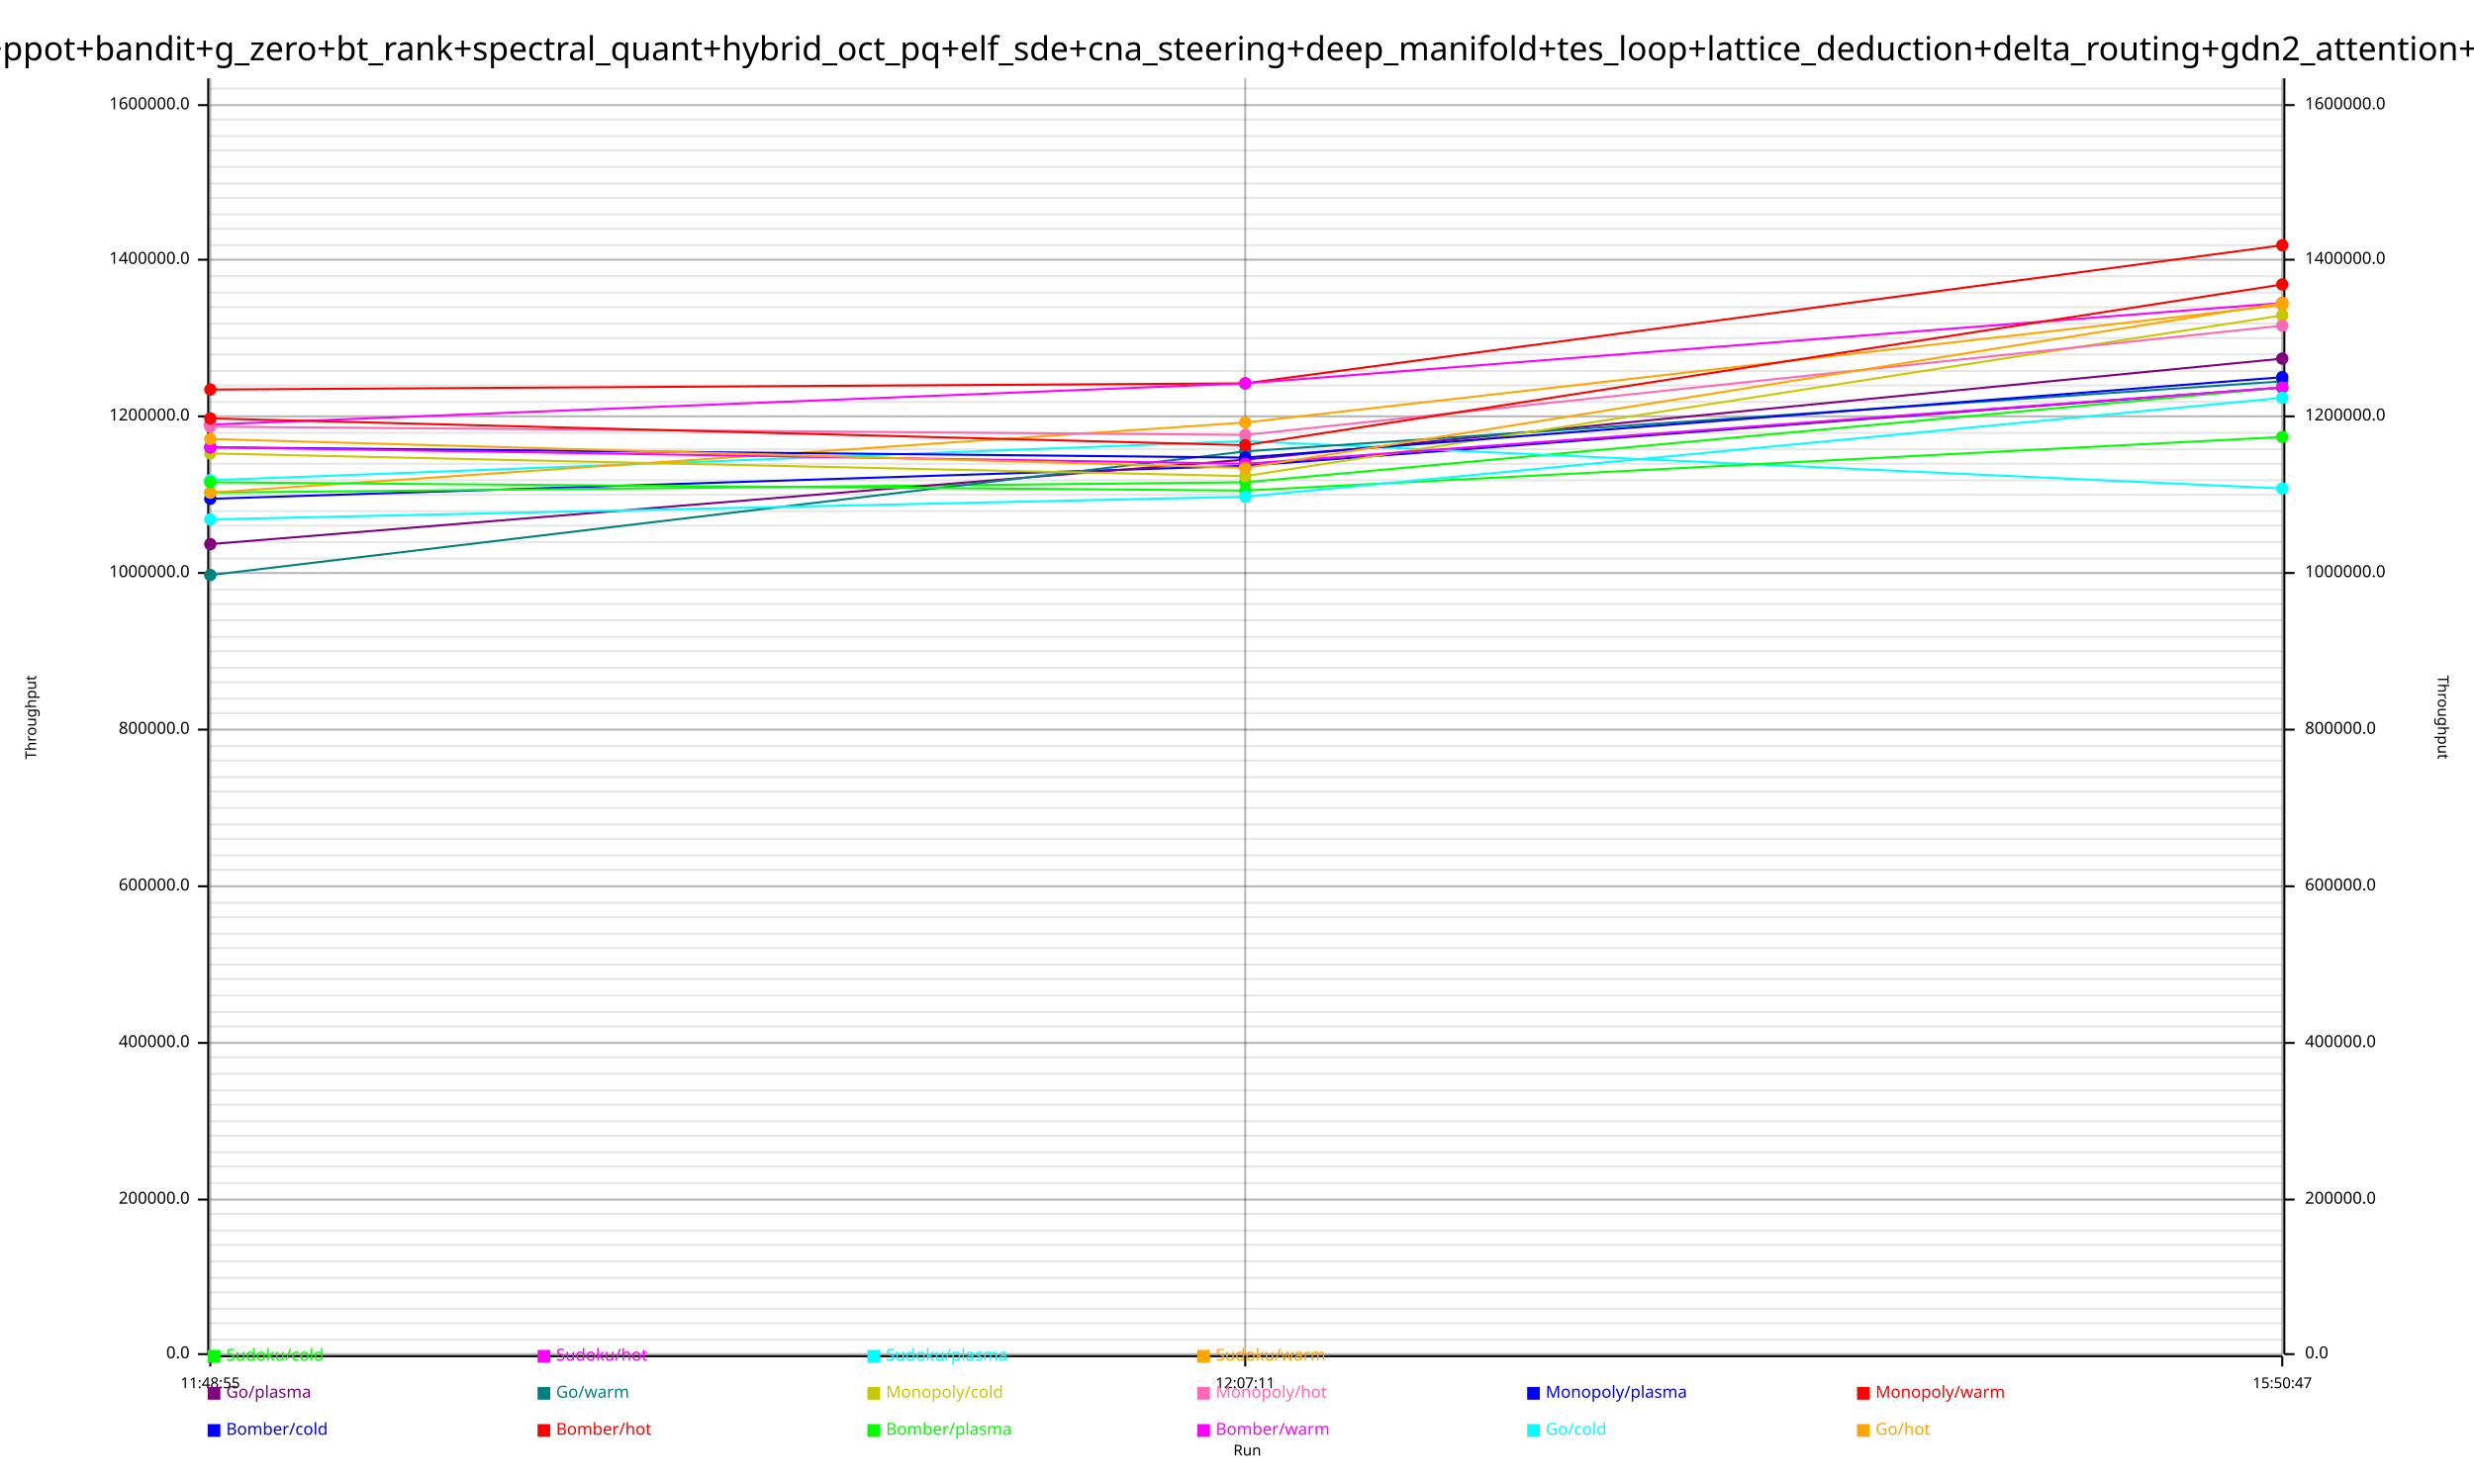
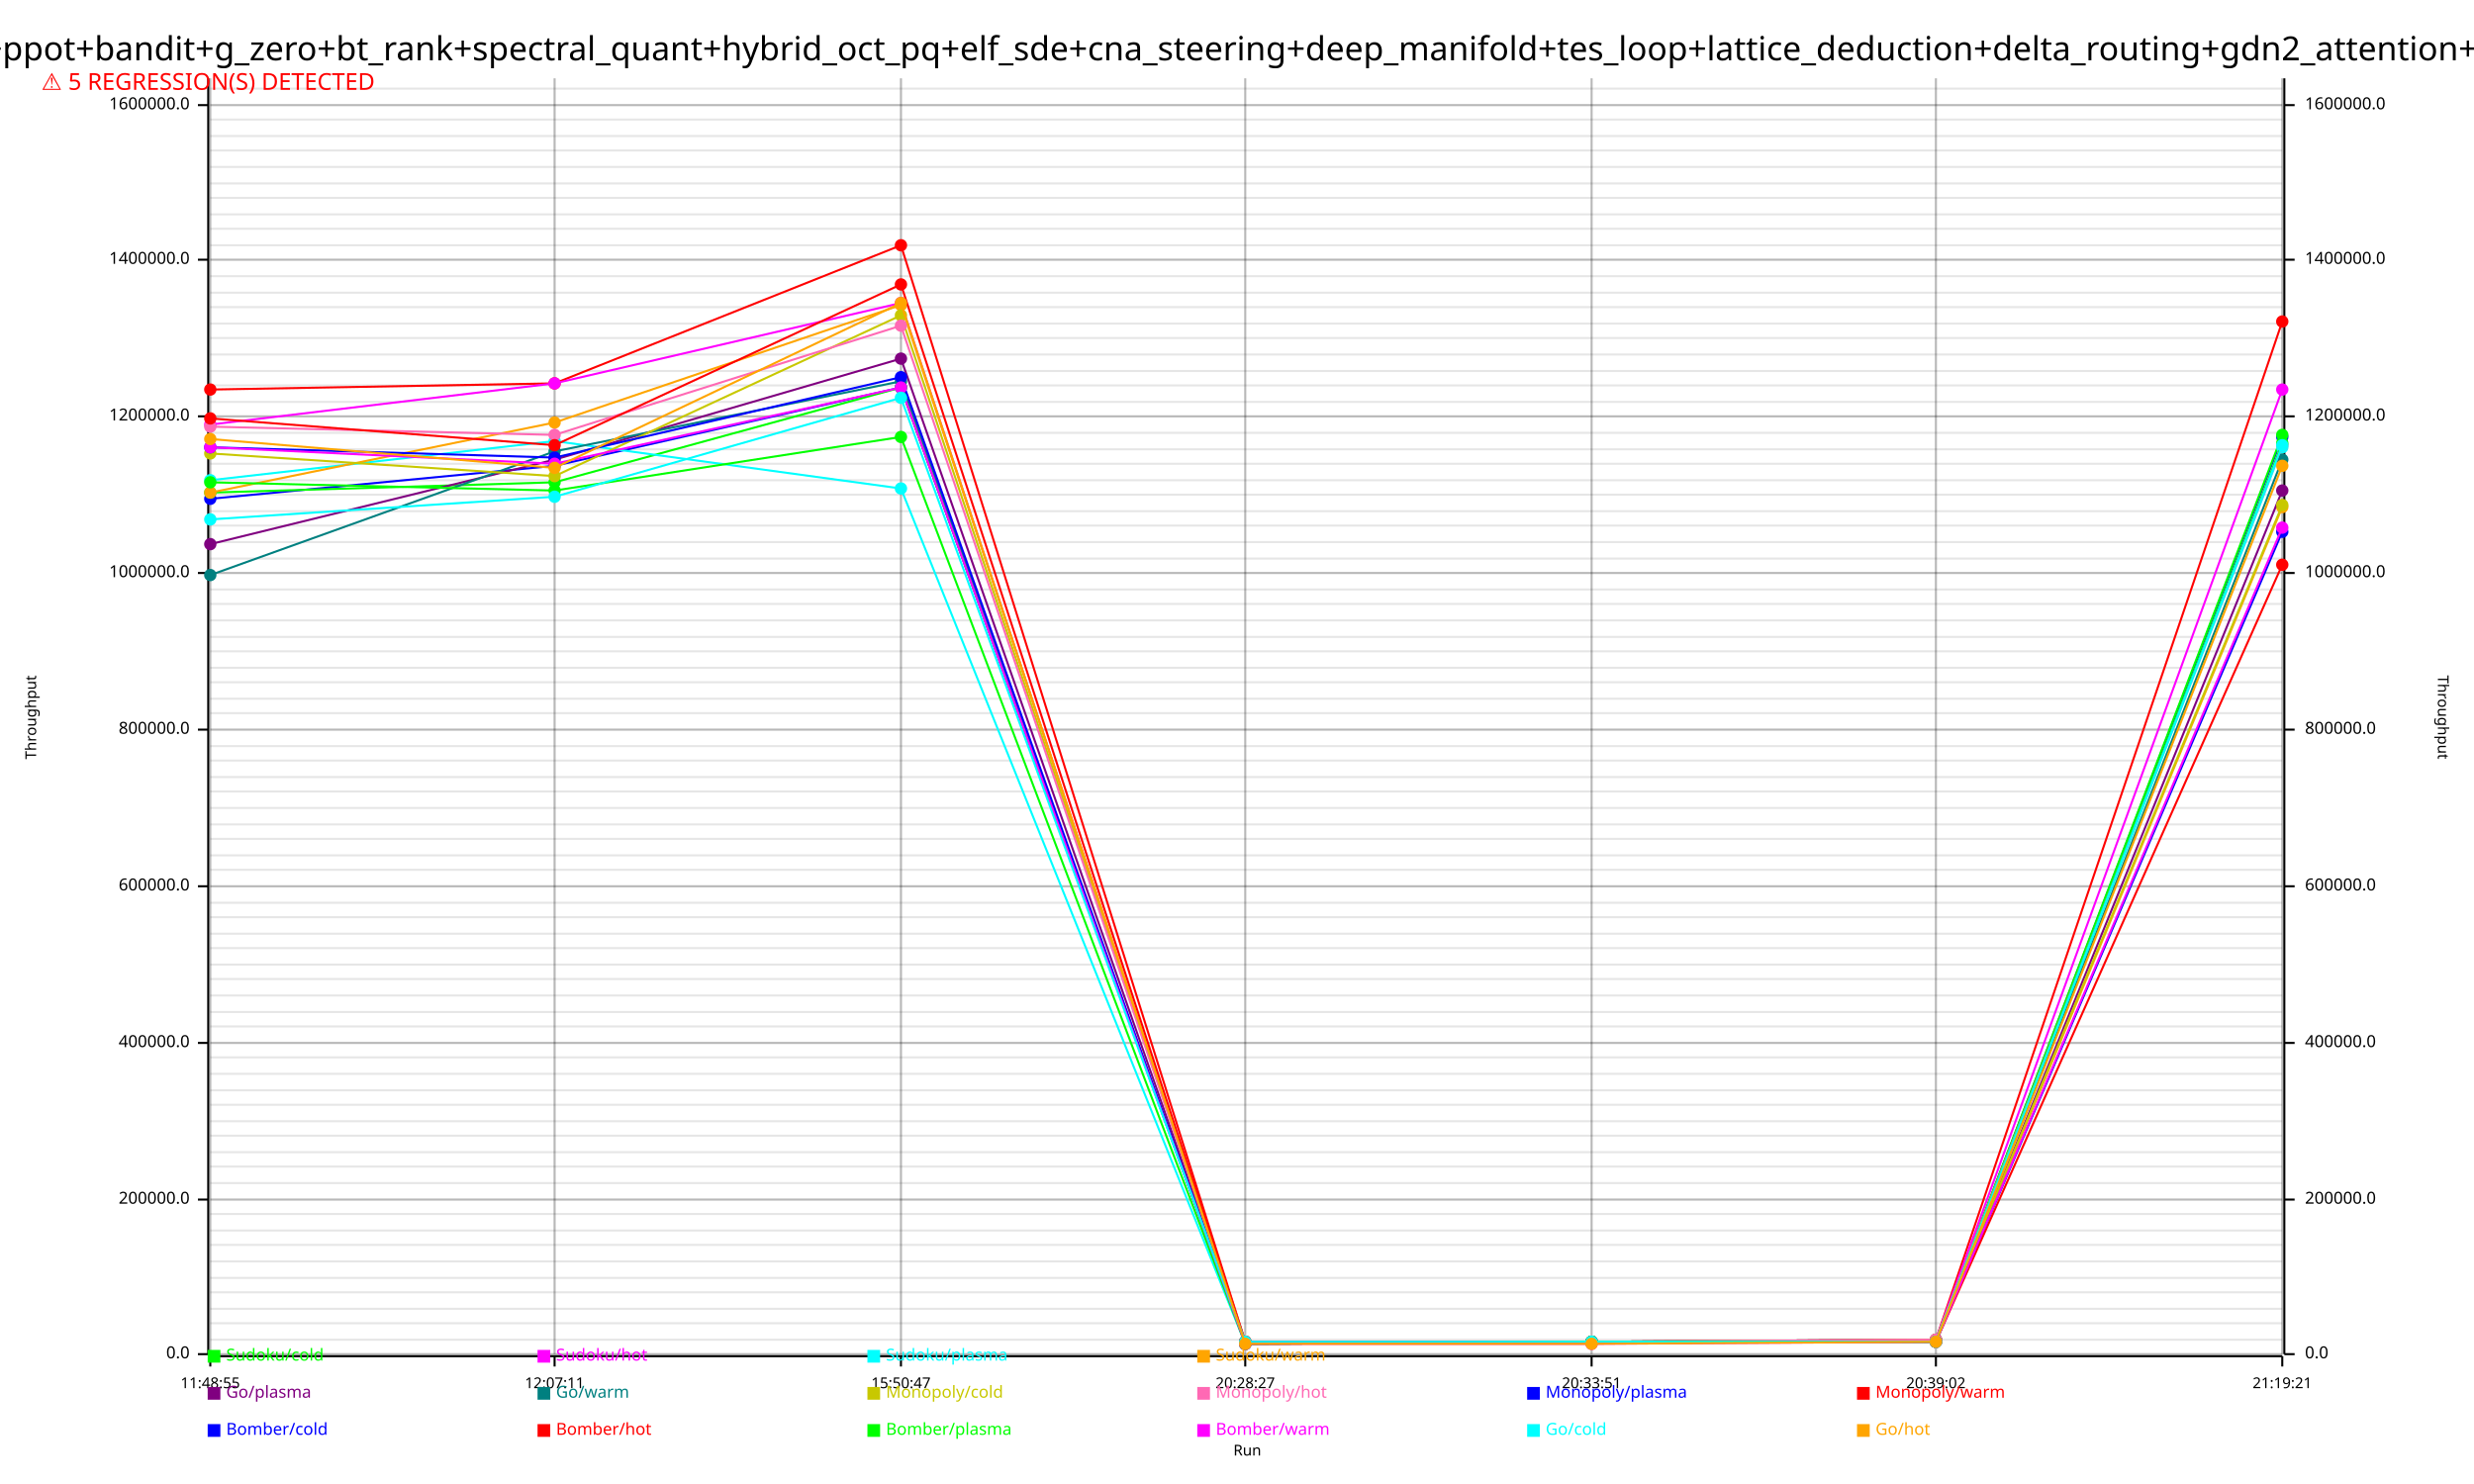
<svg xmlns="http://www.w3.org/2000/svg" width="1200" height="720" viewBox="0 0 1200 720">
  <rect x="0" y="0" width="1200" height="720" opacity="1" fill="#FFFFFF" stroke="none" />
  <text x="600" y="17" dy="0.76em" text-anchor="middle" font-family="sans-serif" font-size="16.129" opacity="1" fill="#000000">
e2e_game — Time Series [sparse_mlp+domain_latent+ppot+bandit+g_zero+bt_rank+spectral_quant+hybrid_oct_pq+elf_sde+cna_steering+deep_manifold+tes_loop+lattice_deduction+delta_routing+gdn2_attention+dash_attn+dreamer+lt2_looped+plasma_path+tf_loop]
</text>
  <line opacity="0.1" stroke="#000000" stroke-width="1" x1="102" y1="657" x2="102" y2="38" />
+   <line opacity="0.1" stroke="#000000" stroke-width="1" x1="269" y1="657" x2="269" y2="38" />
+   <line opacity="0.1" stroke="#000000" stroke-width="1" x1="437" y1="657" x2="437" y2="38" />
  <line opacity="0.1" stroke="#000000" stroke-width="1" x1="604" y1="657" x2="604" y2="38" />
+   <line opacity="0.1" stroke="#000000" stroke-width="1" x1="772" y1="657" x2="772" y2="38" />
+   <line opacity="0.1" stroke="#000000" stroke-width="1" x1="939" y1="657" x2="939" y2="38" />
  <line opacity="0.1" stroke="#000000" stroke-width="1" x1="1107" y1="657" x2="1107" y2="38" />
  <line opacity="0.1" stroke="#000000" stroke-width="1" x1="102" y1="657" x2="1107" y2="657" />
  <line opacity="0.1" stroke="#000000" stroke-width="1" x1="102" y1="650" x2="1107" y2="650" />
  <line opacity="0.1" stroke="#000000" stroke-width="1" x1="102" y1="642" x2="1107" y2="642" />
  <line opacity="0.1" stroke="#000000" stroke-width="1" x1="102" y1="635" x2="1107" y2="635" />
  <line opacity="0.1" stroke="#000000" stroke-width="1" x1="102" y1="627" x2="1107" y2="627" />
  <line opacity="0.1" stroke="#000000" stroke-width="1" x1="102" y1="620" x2="1107" y2="620" />
  <line opacity="0.1" stroke="#000000" stroke-width="1" x1="102" y1="612" x2="1107" y2="612" />
  <line opacity="0.1" stroke="#000000" stroke-width="1" x1="102" y1="604" x2="1107" y2="604" />
  <line opacity="0.1" stroke="#000000" stroke-width="1" x1="102" y1="597" x2="1107" y2="597" />
  <line opacity="0.1" stroke="#000000" stroke-width="1" x1="102" y1="589" x2="1107" y2="589" />
  <line opacity="0.1" stroke="#000000" stroke-width="1" x1="102" y1="582" x2="1107" y2="582" />
  <line opacity="0.1" stroke="#000000" stroke-width="1" x1="102" y1="574" x2="1107" y2="574" />
  <line opacity="0.1" stroke="#000000" stroke-width="1" x1="102" y1="566" x2="1107" y2="566" />
  <line opacity="0.1" stroke="#000000" stroke-width="1" x1="102" y1="559" x2="1107" y2="559" />
  <line opacity="0.1" stroke="#000000" stroke-width="1" x1="102" y1="551" x2="1107" y2="551" />
  <line opacity="0.1" stroke="#000000" stroke-width="1" x1="102" y1="544" x2="1107" y2="544" />
  <line opacity="0.1" stroke="#000000" stroke-width="1" x1="102" y1="536" x2="1107" y2="536" />
  <line opacity="0.1" stroke="#000000" stroke-width="1" x1="102" y1="529" x2="1107" y2="529" />
  <line opacity="0.1" stroke="#000000" stroke-width="1" x1="102" y1="521" x2="1107" y2="521" />
  <line opacity="0.1" stroke="#000000" stroke-width="1" x1="102" y1="513" x2="1107" y2="513" />
  <line opacity="0.1" stroke="#000000" stroke-width="1" x1="102" y1="506" x2="1107" y2="506" />
  <line opacity="0.1" stroke="#000000" stroke-width="1" x1="102" y1="498" x2="1107" y2="498" />
  <line opacity="0.1" stroke="#000000" stroke-width="1" x1="102" y1="491" x2="1107" y2="491" />
  <line opacity="0.1" stroke="#000000" stroke-width="1" x1="102" y1="483" x2="1107" y2="483" />
  <line opacity="0.1" stroke="#000000" stroke-width="1" x1="102" y1="475" x2="1107" y2="475" />
  <line opacity="0.1" stroke="#000000" stroke-width="1" x1="102" y1="468" x2="1107" y2="468" />
  <line opacity="0.1" stroke="#000000" stroke-width="1" x1="102" y1="460" x2="1107" y2="460" />
  <line opacity="0.1" stroke="#000000" stroke-width="1" x1="102" y1="453" x2="1107" y2="453" />
  <line opacity="0.1" stroke="#000000" stroke-width="1" x1="102" y1="445" x2="1107" y2="445" />
  <line opacity="0.1" stroke="#000000" stroke-width="1" x1="102" y1="438" x2="1107" y2="438" />
  <line opacity="0.1" stroke="#000000" stroke-width="1" x1="102" y1="430" x2="1107" y2="430" />
  <line opacity="0.1" stroke="#000000" stroke-width="1" x1="102" y1="422" x2="1107" y2="422" />
  <line opacity="0.1" stroke="#000000" stroke-width="1" x1="102" y1="415" x2="1107" y2="415" />
  <line opacity="0.1" stroke="#000000" stroke-width="1" x1="102" y1="407" x2="1107" y2="407" />
  <line opacity="0.1" stroke="#000000" stroke-width="1" x1="102" y1="400" x2="1107" y2="400" />
  <line opacity="0.1" stroke="#000000" stroke-width="1" x1="102" y1="392" x2="1107" y2="392" />
  <line opacity="0.1" stroke="#000000" stroke-width="1" x1="102" y1="384" x2="1107" y2="384" />
  <line opacity="0.1" stroke="#000000" stroke-width="1" x1="102" y1="377" x2="1107" y2="377" />
  <line opacity="0.1" stroke="#000000" stroke-width="1" x1="102" y1="369" x2="1107" y2="369" />
  <line opacity="0.1" stroke="#000000" stroke-width="1" x1="102" y1="362" x2="1107" y2="362" />
  <line opacity="0.1" stroke="#000000" stroke-width="1" x1="102" y1="354" x2="1107" y2="354" />
  <line opacity="0.1" stroke="#000000" stroke-width="1" x1="102" y1="346" x2="1107" y2="346" />
  <line opacity="0.1" stroke="#000000" stroke-width="1" x1="102" y1="339" x2="1107" y2="339" />
  <line opacity="0.1" stroke="#000000" stroke-width="1" x1="102" y1="331" x2="1107" y2="331" />
  <line opacity="0.1" stroke="#000000" stroke-width="1" x1="102" y1="324" x2="1107" y2="324" />
  <line opacity="0.1" stroke="#000000" stroke-width="1" x1="102" y1="316" x2="1107" y2="316" />
  <line opacity="0.1" stroke="#000000" stroke-width="1" x1="102" y1="309" x2="1107" y2="309" />
  <line opacity="0.1" stroke="#000000" stroke-width="1" x1="102" y1="301" x2="1107" y2="301" />
  <line opacity="0.1" stroke="#000000" stroke-width="1" x1="102" y1="293" x2="1107" y2="293" />
  <line opacity="0.1" stroke="#000000" stroke-width="1" x1="102" y1="286" x2="1107" y2="286" />
  <line opacity="0.1" stroke="#000000" stroke-width="1" x1="102" y1="278" x2="1107" y2="278" />
  <line opacity="0.1" stroke="#000000" stroke-width="1" x1="102" y1="271" x2="1107" y2="271" />
  <line opacity="0.1" stroke="#000000" stroke-width="1" x1="102" y1="263" x2="1107" y2="263" />
  <line opacity="0.1" stroke="#000000" stroke-width="1" x1="102" y1="255" x2="1107" y2="255" />
  <line opacity="0.1" stroke="#000000" stroke-width="1" x1="102" y1="248" x2="1107" y2="248" />
  <line opacity="0.1" stroke="#000000" stroke-width="1" x1="102" y1="240" x2="1107" y2="240" />
  <line opacity="0.1" stroke="#000000" stroke-width="1" x1="102" y1="233" x2="1107" y2="233" />
  <line opacity="0.1" stroke="#000000" stroke-width="1" x1="102" y1="225" x2="1107" y2="225" />
  <line opacity="0.1" stroke="#000000" stroke-width="1" x1="102" y1="218" x2="1107" y2="218" />
  <line opacity="0.1" stroke="#000000" stroke-width="1" x1="102" y1="210" x2="1107" y2="210" />
  <line opacity="0.1" stroke="#000000" stroke-width="1" x1="102" y1="202" x2="1107" y2="202" />
  <line opacity="0.1" stroke="#000000" stroke-width="1" x1="102" y1="195" x2="1107" y2="195" />
  <line opacity="0.1" stroke="#000000" stroke-width="1" x1="102" y1="187" x2="1107" y2="187" />
  <line opacity="0.1" stroke="#000000" stroke-width="1" x1="102" y1="180" x2="1107" y2="180" />
  <line opacity="0.1" stroke="#000000" stroke-width="1" x1="102" y1="172" x2="1107" y2="172" />
  <line opacity="0.1" stroke="#000000" stroke-width="1" x1="102" y1="164" x2="1107" y2="164" />
  <line opacity="0.1" stroke="#000000" stroke-width="1" x1="102" y1="157" x2="1107" y2="157" />
  <line opacity="0.1" stroke="#000000" stroke-width="1" x1="102" y1="149" x2="1107" y2="149" />
  <line opacity="0.1" stroke="#000000" stroke-width="1" x1="102" y1="142" x2="1107" y2="142" />
  <line opacity="0.1" stroke="#000000" stroke-width="1" x1="102" y1="134" x2="1107" y2="134" />
  <line opacity="0.1" stroke="#000000" stroke-width="1" x1="102" y1="126" x2="1107" y2="126" />
  <line opacity="0.1" stroke="#000000" stroke-width="1" x1="102" y1="119" x2="1107" y2="119" />
  <line opacity="0.1" stroke="#000000" stroke-width="1" x1="102" y1="111" x2="1107" y2="111" />
  <line opacity="0.1" stroke="#000000" stroke-width="1" x1="102" y1="104" x2="1107" y2="104" />
  <line opacity="0.1" stroke="#000000" stroke-width="1" x1="102" y1="96" x2="1107" y2="96" />
  <line opacity="0.1" stroke="#000000" stroke-width="1" x1="102" y1="89" x2="1107" y2="89" />
  <line opacity="0.1" stroke="#000000" stroke-width="1" x1="102" y1="81" x2="1107" y2="81" />
  <line opacity="0.1" stroke="#000000" stroke-width="1" x1="102" y1="73" x2="1107" y2="73" />
  <line opacity="0.1" stroke="#000000" stroke-width="1" x1="102" y1="66" x2="1107" y2="66" />
  <line opacity="0.1" stroke="#000000" stroke-width="1" x1="102" y1="58" x2="1107" y2="58" />
  <line opacity="0.1" stroke="#000000" stroke-width="1" x1="102" y1="51" x2="1107" y2="51" />
  <line opacity="0.1" stroke="#000000" stroke-width="1" x1="102" y1="43" x2="1107" y2="43" />
  <text x="12" y="348" dy="0.76em" text-anchor="middle" font-family="sans-serif" font-size="7.258" opacity="1" fill="#000000" transform="rotate(270, 12, 348)">
Throughput
</text>
  <text x="605" y="708" dy="-0.5ex" text-anchor="middle" font-family="sans-serif" font-size="7.258" opacity="1" fill="#000000">
Run
</text>
  <text x="1188" y="348" dy="0.76em" text-anchor="middle" font-family="sans-serif" font-size="7.258" opacity="1" fill="#000000" transform="rotate(90, 1188, 348)">
Throughput
</text>
  <line opacity="0.2" stroke="#000000" stroke-width="1" x1="102" y1="657" x2="102" y2="38" />
+   <line opacity="0.2" stroke="#000000" stroke-width="1" x1="269" y1="657" x2="269" y2="38" />
+   <line opacity="0.2" stroke="#000000" stroke-width="1" x1="437" y1="657" x2="437" y2="38" />
  <line opacity="0.2" stroke="#000000" stroke-width="1" x1="604" y1="657" x2="604" y2="38" />
+   <line opacity="0.2" stroke="#000000" stroke-width="1" x1="772" y1="657" x2="772" y2="38" />
+   <line opacity="0.2" stroke="#000000" stroke-width="1" x1="939" y1="657" x2="939" y2="38" />
  <line opacity="0.2" stroke="#000000" stroke-width="1" x1="1107" y1="657" x2="1107" y2="38" />
  <line opacity="0.2" stroke="#000000" stroke-width="1" x1="102" y1="657" x2="1107" y2="657" />
  <line opacity="0.2" stroke="#000000" stroke-width="1" x1="102" y1="582" x2="1107" y2="582" />
  <line opacity="0.2" stroke="#000000" stroke-width="1" x1="102" y1="506" x2="1107" y2="506" />
  <line opacity="0.2" stroke="#000000" stroke-width="1" x1="102" y1="430" x2="1107" y2="430" />
  <line opacity="0.2" stroke="#000000" stroke-width="1" x1="102" y1="354" x2="1107" y2="354" />
  <line opacity="0.2" stroke="#000000" stroke-width="1" x1="102" y1="278" x2="1107" y2="278" />
  <line opacity="0.2" stroke="#000000" stroke-width="1" x1="102" y1="202" x2="1107" y2="202" />
  <line opacity="0.2" stroke="#000000" stroke-width="1" x1="102" y1="126" x2="1107" y2="126" />
  <line opacity="0.2" stroke="#000000" stroke-width="1" x1="102" y1="51" x2="1107" y2="51" />
  <polyline fill="none" opacity="1" stroke="#000000" stroke-width="1" points="101,38 101,657 " />
  <text x="92" y="657" dy="0.5ex" text-anchor="end" font-family="sans-serif" font-size="8.065" opacity="1" fill="#000000">
0.0
</text>
  <polyline fill="none" opacity="1" stroke="#000000" stroke-width="1" points="96,657 101,657 " />
  <text x="92" y="582" dy="0.5ex" text-anchor="end" font-family="sans-serif" font-size="8.065" opacity="1" fill="#000000">
200000.0
</text>
  <polyline fill="none" opacity="1" stroke="#000000" stroke-width="1" points="96,582 101,582 " />
  <text x="92" y="506" dy="0.5ex" text-anchor="end" font-family="sans-serif" font-size="8.065" opacity="1" fill="#000000">
400000.0
</text>
  <polyline fill="none" opacity="1" stroke="#000000" stroke-width="1" points="96,506 101,506 " />
  <text x="92" y="430" dy="0.5ex" text-anchor="end" font-family="sans-serif" font-size="8.065" opacity="1" fill="#000000">
600000.0
</text>
  <polyline fill="none" opacity="1" stroke="#000000" stroke-width="1" points="96,430 101,430 " />
  <text x="92" y="354" dy="0.5ex" text-anchor="end" font-family="sans-serif" font-size="8.065" opacity="1" fill="#000000">
800000.0
</text>
  <polyline fill="none" opacity="1" stroke="#000000" stroke-width="1" points="96,354 101,354 " />
  <text x="92" y="278" dy="0.5ex" text-anchor="end" font-family="sans-serif" font-size="8.065" opacity="1" fill="#000000">
1000000.0
</text>
  <polyline fill="none" opacity="1" stroke="#000000" stroke-width="1" points="96,278 101,278 " />
  <text x="92" y="202" dy="0.5ex" text-anchor="end" font-family="sans-serif" font-size="8.065" opacity="1" fill="#000000">
1200000.0
</text>
  <polyline fill="none" opacity="1" stroke="#000000" stroke-width="1" points="96,202 101,202 " />
  <text x="92" y="126" dy="0.5ex" text-anchor="end" font-family="sans-serif" font-size="8.065" opacity="1" fill="#000000">
1400000.0
</text>
  <polyline fill="none" opacity="1" stroke="#000000" stroke-width="1" points="96,126 101,126 " />
  <text x="92" y="51" dy="0.5ex" text-anchor="end" font-family="sans-serif" font-size="8.065" opacity="1" fill="#000000">
1600000.0
</text>
  <polyline fill="none" opacity="1" stroke="#000000" stroke-width="1" points="96,51 101,51 " />
  <polyline fill="none" opacity="1" stroke="#000000" stroke-width="1" points="102,658 1107,658 " />
  <text x="102" y="668" dy="0.76em" text-anchor="middle" font-family="sans-serif" font-size="7.258" opacity="1" fill="#000000">
11:48:55
</text>
  <polyline fill="none" opacity="1" stroke="#000000" stroke-width="1" points="102,658 102,663 " />
+   <text x="269" y="668" dy="0.76em" text-anchor="middle" font-family="sans-serif" font-size="7.258" opacity="1" fill="#000000">
+ 12:07:11
+ </text>
+   <polyline fill="none" opacity="1" stroke="#000000" stroke-width="1" points="269,658 269,663 " />
+   <text x="437" y="668" dy="0.76em" text-anchor="middle" font-family="sans-serif" font-size="7.258" opacity="1" fill="#000000">
+ 15:50:47
+ </text>
+   <polyline fill="none" opacity="1" stroke="#000000" stroke-width="1" points="437,658 437,663 " />
  <text x="604" y="668" dy="0.76em" text-anchor="middle" font-family="sans-serif" font-size="7.258" opacity="1" fill="#000000">
- 12:07:11
+ 20:28:27
</text>
  <polyline fill="none" opacity="1" stroke="#000000" stroke-width="1" points="604,658 604,663 " />
+   <text x="772" y="668" dy="0.76em" text-anchor="middle" font-family="sans-serif" font-size="7.258" opacity="1" fill="#000000">
+ 20:33:51
+ </text>
+   <polyline fill="none" opacity="1" stroke="#000000" stroke-width="1" points="772,658 772,663 " />
+   <text x="939" y="668" dy="0.76em" text-anchor="middle" font-family="sans-serif" font-size="7.258" opacity="1" fill="#000000">
+ 20:39:02
+ </text>
+   <polyline fill="none" opacity="1" stroke="#000000" stroke-width="1" points="939,658 939,663 " />
  <text x="1107" y="668" dy="0.76em" text-anchor="middle" font-family="sans-serif" font-size="7.258" opacity="1" fill="#000000">
- 15:50:47
+ 21:19:21
</text>
  <polyline fill="none" opacity="1" stroke="#000000" stroke-width="1" points="1107,658 1107,663 " />
  <polyline fill="none" opacity="1" stroke="#000000" stroke-width="1" points="1108,38 1108,657 " />
  <text x="1118" y="657" dy="0.5ex" text-anchor="start" font-family="sans-serif" font-size="8.065" opacity="1" fill="#000000">
0.0
</text>
  <polyline fill="none" opacity="1" stroke="#000000" stroke-width="1" points="1108,657 1113,657 " />
  <text x="1118" y="582" dy="0.5ex" text-anchor="start" font-family="sans-serif" font-size="8.065" opacity="1" fill="#000000">
200000.0
</text>
  <polyline fill="none" opacity="1" stroke="#000000" stroke-width="1" points="1108,582 1113,582 " />
  <text x="1118" y="506" dy="0.5ex" text-anchor="start" font-family="sans-serif" font-size="8.065" opacity="1" fill="#000000">
400000.0
</text>
  <polyline fill="none" opacity="1" stroke="#000000" stroke-width="1" points="1108,506 1113,506 " />
  <text x="1118" y="430" dy="0.5ex" text-anchor="start" font-family="sans-serif" font-size="8.065" opacity="1" fill="#000000">
600000.0
</text>
  <polyline fill="none" opacity="1" stroke="#000000" stroke-width="1" points="1108,430 1113,430 " />
  <text x="1118" y="354" dy="0.5ex" text-anchor="start" font-family="sans-serif" font-size="8.065" opacity="1" fill="#000000">
800000.0
</text>
  <polyline fill="none" opacity="1" stroke="#000000" stroke-width="1" points="1108,354 1113,354 " />
  <text x="1118" y="278" dy="0.5ex" text-anchor="start" font-family="sans-serif" font-size="8.065" opacity="1" fill="#000000">
1000000.0
</text>
  <polyline fill="none" opacity="1" stroke="#000000" stroke-width="1" points="1108,278 1113,278 " />
  <text x="1118" y="202" dy="0.5ex" text-anchor="start" font-family="sans-serif" font-size="8.065" opacity="1" fill="#000000">
1200000.0
</text>
  <polyline fill="none" opacity="1" stroke="#000000" stroke-width="1" points="1108,202 1113,202 " />
  <text x="1118" y="126" dy="0.5ex" text-anchor="start" font-family="sans-serif" font-size="8.065" opacity="1" fill="#000000">
1400000.0
</text>
  <polyline fill="none" opacity="1" stroke="#000000" stroke-width="1" points="1108,126 1113,126 " />
  <text x="1118" y="51" dy="0.5ex" text-anchor="start" font-family="sans-serif" font-size="8.065" opacity="1" fill="#000000">
1600000.0
</text>
  <polyline fill="none" opacity="1" stroke="#000000" stroke-width="1" points="1108,51 1113,51 " />
-   <polyline fill="none" opacity="1" stroke="#0000FF" stroke-width="1" points="102,242 604,226 1107,188 " />
+   <polyline fill="none" opacity="1" stroke="#0000FF" stroke-width="1" points="102,242 269,226 437,188 604,652 772,651 939,650 1107,212 " />
  <circle cx="102" cy="242" r="3" opacity="1" fill="#0000FF" stroke="none" stroke-width="1" />
-   <circle cx="604" cy="226" r="3" opacity="1" fill="#0000FF" stroke="none" stroke-width="1" />
-   <circle cx="1107" cy="188" r="3" opacity="1" fill="#0000FF" stroke="none" stroke-width="1" />
+   <circle cx="269" cy="226" r="3" opacity="1" fill="#0000FF" stroke="none" stroke-width="1" />
+   <circle cx="437" cy="188" r="3" opacity="1" fill="#0000FF" stroke="none" stroke-width="1" />
+   <circle cx="604" cy="652" r="3" opacity="1" fill="#0000FF" stroke="none" stroke-width="1" />
+   <circle cx="772" cy="651" r="3" opacity="1" fill="#0000FF" stroke="none" stroke-width="1" />
+   <circle cx="939" cy="650" r="3" opacity="1" fill="#0000FF" stroke="none" stroke-width="1" />
+   <circle cx="1107" cy="212" r="3" opacity="1" fill="#0000FF" stroke="none" stroke-width="1" />
  <text x="100" y="690" dy="0.76em" text-anchor="start" font-family="sans-serif" font-size="8.065" opacity="1" fill="#0000FF">
■ Bomber/cold
</text>
-   <polyline fill="none" opacity="1" stroke="#FF0000" stroke-width="1" points="102,189 604,186 1107,119 " />
+   <polyline fill="none" opacity="1" stroke="#FF0000" stroke-width="1" points="102,189 269,186 437,119 604,651 772,651 939,650 1107,156 " />
  <circle cx="102" cy="189" r="3" opacity="1" fill="#FF0000" stroke="none" stroke-width="1" />
-   <circle cx="604" cy="186" r="3" opacity="1" fill="#FF0000" stroke="none" stroke-width="1" />
-   <circle cx="1107" cy="119" r="3" opacity="1" fill="#FF0000" stroke="none" stroke-width="1" />
+   <circle cx="269" cy="186" r="3" opacity="1" fill="#FF0000" stroke="none" stroke-width="1" />
+   <circle cx="437" cy="119" r="3" opacity="1" fill="#FF0000" stroke="none" stroke-width="1" />
+   <circle cx="604" cy="651" r="3" opacity="1" fill="#FF0000" stroke="none" stroke-width="1" />
+   <circle cx="772" cy="651" r="3" opacity="1" fill="#FF0000" stroke="none" stroke-width="1" />
+   <circle cx="939" cy="650" r="3" opacity="1" fill="#FF0000" stroke="none" stroke-width="1" />
+   <circle cx="1107" cy="156" r="3" opacity="1" fill="#FF0000" stroke="none" stroke-width="1" />
  <text x="260" y="690" dy="0.76em" text-anchor="start" font-family="sans-serif" font-size="8.065" opacity="1" fill="#FF0000">
■ Bomber/hot
</text>
-   <polyline fill="none" opacity="1" stroke="#00FF00" stroke-width="1" points="102,239 604,234 1107,188 " />
+   <polyline fill="none" opacity="1" stroke="#00FF00" stroke-width="1" points="102,239 269,234 437,188 604,651 772,651 939,650 1107,211 " />
  <circle cx="102" cy="239" r="3" opacity="1" fill="#00FF00" stroke="none" stroke-width="1" />
-   <circle cx="604" cy="234" r="3" opacity="1" fill="#00FF00" stroke="none" stroke-width="1" />
-   <circle cx="1107" cy="188" r="3" opacity="1" fill="#00FF00" stroke="none" stroke-width="1" />
+   <circle cx="269" cy="234" r="3" opacity="1" fill="#00FF00" stroke="none" stroke-width="1" />
+   <circle cx="437" cy="188" r="3" opacity="1" fill="#00FF00" stroke="none" stroke-width="1" />
+   <circle cx="604" cy="651" r="3" opacity="1" fill="#00FF00" stroke="none" stroke-width="1" />
+   <circle cx="772" cy="651" r="3" opacity="1" fill="#00FF00" stroke="none" stroke-width="1" />
+   <circle cx="939" cy="650" r="3" opacity="1" fill="#00FF00" stroke="none" stroke-width="1" />
+   <circle cx="1107" cy="211" r="3" opacity="1" fill="#00FF00" stroke="none" stroke-width="1" />
  <text x="420" y="690" dy="0.76em" text-anchor="start" font-family="sans-serif" font-size="8.065" opacity="1" fill="#00FF00">
■ Bomber/plasma
</text>
-   <polyline fill="none" opacity="1" stroke="#FF00FF" stroke-width="1" points="102,206 604,186 1107,147 " />
+   <polyline fill="none" opacity="1" stroke="#FF00FF" stroke-width="1" points="102,206 269,186 437,147 604,652 772,651 939,650 1107,189 " />
  <circle cx="102" cy="206" r="3" opacity="1" fill="#FF00FF" stroke="none" stroke-width="1" />
-   <circle cx="604" cy="186" r="3" opacity="1" fill="#FF00FF" stroke="none" stroke-width="1" />
-   <circle cx="1107" cy="147" r="3" opacity="1" fill="#FF00FF" stroke="none" stroke-width="1" />
+   <circle cx="269" cy="186" r="3" opacity="1" fill="#FF00FF" stroke="none" stroke-width="1" />
+   <circle cx="437" cy="147" r="3" opacity="1" fill="#FF00FF" stroke="none" stroke-width="1" />
+   <circle cx="604" cy="652" r="3" opacity="1" fill="#FF00FF" stroke="none" stroke-width="1" />
+   <circle cx="772" cy="651" r="3" opacity="1" fill="#FF00FF" stroke="none" stroke-width="1" />
+   <circle cx="939" cy="650" r="3" opacity="1" fill="#FF00FF" stroke="none" stroke-width="1" />
+   <circle cx="1107" cy="189" r="3" opacity="1" fill="#FF00FF" stroke="none" stroke-width="1" />
  <text x="580" y="690" dy="0.76em" text-anchor="start" font-family="sans-serif" font-size="8.065" opacity="1" fill="#FF00FF">
■ Bomber/warm
</text>
-   <polyline fill="none" opacity="1" stroke="#00FFFF" stroke-width="1" points="102,233 604,214 1107,237 " />
+   <polyline fill="none" opacity="1" stroke="#00FFFF" stroke-width="1" points="102,233 269,214 437,237 604,652 772,651 939,651 1107,217 " />
  <circle cx="102" cy="233" r="3" opacity="1" fill="#00FFFF" stroke="none" stroke-width="1" />
-   <circle cx="604" cy="214" r="3" opacity="1" fill="#00FFFF" stroke="none" stroke-width="1" />
-   <circle cx="1107" cy="237" r="3" opacity="1" fill="#00FFFF" stroke="none" stroke-width="1" />
+   <circle cx="269" cy="214" r="3" opacity="1" fill="#00FFFF" stroke="none" stroke-width="1" />
+   <circle cx="437" cy="237" r="3" opacity="1" fill="#00FFFF" stroke="none" stroke-width="1" />
+   <circle cx="604" cy="652" r="3" opacity="1" fill="#00FFFF" stroke="none" stroke-width="1" />
+   <circle cx="772" cy="651" r="3" opacity="1" fill="#00FFFF" stroke="none" stroke-width="1" />
+   <circle cx="939" cy="651" r="3" opacity="1" fill="#00FFFF" stroke="none" stroke-width="1" />
+   <circle cx="1107" cy="217" r="3" opacity="1" fill="#00FFFF" stroke="none" stroke-width="1" />
  <text x="740" y="690" dy="0.76em" text-anchor="start" font-family="sans-serif" font-size="8.065" opacity="1" fill="#00FFFF">
■ Go/cold
</text>
-   <polyline fill="none" opacity="1" stroke="#FFA500" stroke-width="1" points="102,239 604,205 1107,148 " />
+   <polyline fill="none" opacity="1" stroke="#FFA500" stroke-width="1" points="102,239 269,205 437,148 604,651 772,651 939,651 1107,246 " />
  <circle cx="102" cy="239" r="3" opacity="1" fill="#FFA500" stroke="none" stroke-width="1" />
-   <circle cx="604" cy="205" r="3" opacity="1" fill="#FFA500" stroke="none" stroke-width="1" />
-   <circle cx="1107" cy="148" r="3" opacity="1" fill="#FFA500" stroke="none" stroke-width="1" />
+   <circle cx="269" cy="205" r="3" opacity="1" fill="#FFA500" stroke="none" stroke-width="1" />
+   <circle cx="437" cy="148" r="3" opacity="1" fill="#FFA500" stroke="none" stroke-width="1" />
+   <circle cx="604" cy="651" r="3" opacity="1" fill="#FFA500" stroke="none" stroke-width="1" />
+   <circle cx="772" cy="651" r="3" opacity="1" fill="#FFA500" stroke="none" stroke-width="1" />
+   <circle cx="939" cy="651" r="3" opacity="1" fill="#FFA500" stroke="none" stroke-width="1" />
+   <circle cx="1107" cy="246" r="3" opacity="1" fill="#FFA500" stroke="none" stroke-width="1" />
  <text x="900" y="690" dy="0.76em" text-anchor="start" font-family="sans-serif" font-size="8.065" opacity="1" fill="#FFA500">
■ Go/hot
</text>
-   <polyline fill="none" opacity="1" stroke="#800080" stroke-width="1" points="102,264 604,223 1107,174 " />
+   <polyline fill="none" opacity="1" stroke="#800080" stroke-width="1" points="102,264 269,223 437,174 604,651 772,651 939,651 1107,238 " />
  <circle cx="102" cy="264" r="3" opacity="1" fill="#800080" stroke="none" stroke-width="1" />
-   <circle cx="604" cy="223" r="3" opacity="1" fill="#800080" stroke="none" stroke-width="1" />
-   <circle cx="1107" cy="174" r="3" opacity="1" fill="#800080" stroke="none" stroke-width="1" />
+   <circle cx="269" cy="223" r="3" opacity="1" fill="#800080" stroke="none" stroke-width="1" />
+   <circle cx="437" cy="174" r="3" opacity="1" fill="#800080" stroke="none" stroke-width="1" />
+   <circle cx="604" cy="651" r="3" opacity="1" fill="#800080" stroke="none" stroke-width="1" />
+   <circle cx="772" cy="651" r="3" opacity="1" fill="#800080" stroke="none" stroke-width="1" />
+   <circle cx="939" cy="651" r="3" opacity="1" fill="#800080" stroke="none" stroke-width="1" />
+   <circle cx="1107" cy="238" r="3" opacity="1" fill="#800080" stroke="none" stroke-width="1" />
  <text x="100" y="672" dy="0.76em" text-anchor="start" font-family="sans-serif" font-size="8.065" opacity="1" fill="#800080">
■ Go/plasma
</text>
-   <polyline fill="none" opacity="1" stroke="#008080" stroke-width="1" points="102,279 604,219 1107,185 " />
+   <polyline fill="none" opacity="1" stroke="#008080" stroke-width="1" points="102,279 269,219 437,185 604,652 772,651 939,651 1107,223 " />
  <circle cx="102" cy="279" r="3" opacity="1" fill="#008080" stroke="none" stroke-width="1" />
-   <circle cx="604" cy="219" r="3" opacity="1" fill="#008080" stroke="none" stroke-width="1" />
-   <circle cx="1107" cy="185" r="3" opacity="1" fill="#008080" stroke="none" stroke-width="1" />
+   <circle cx="269" cy="219" r="3" opacity="1" fill="#008080" stroke="none" stroke-width="1" />
+   <circle cx="437" cy="185" r="3" opacity="1" fill="#008080" stroke="none" stroke-width="1" />
+   <circle cx="604" cy="652" r="3" opacity="1" fill="#008080" stroke="none" stroke-width="1" />
+   <circle cx="772" cy="651" r="3" opacity="1" fill="#008080" stroke="none" stroke-width="1" />
+   <circle cx="939" cy="651" r="3" opacity="1" fill="#008080" stroke="none" stroke-width="1" />
+   <circle cx="1107" cy="223" r="3" opacity="1" fill="#008080" stroke="none" stroke-width="1" />
  <text x="260" y="672" dy="0.76em" text-anchor="start" font-family="sans-serif" font-size="8.065" opacity="1" fill="#008080">
■ Go/warm
</text>
-   <polyline fill="none" opacity="1" stroke="#C8C800" stroke-width="1" points="102,220 604,231 1107,153 " />
+   <polyline fill="none" opacity="1" stroke="#C8C800" stroke-width="1" points="102,220 269,231 437,153 604,652 772,651 939,650 1107,245 " />
  <circle cx="102" cy="220" r="3" opacity="1" fill="#C8C800" stroke="none" stroke-width="1" />
-   <circle cx="604" cy="231" r="3" opacity="1" fill="#C8C800" stroke="none" stroke-width="1" />
-   <circle cx="1107" cy="153" r="3" opacity="1" fill="#C8C800" stroke="none" stroke-width="1" />
+   <circle cx="269" cy="231" r="3" opacity="1" fill="#C8C800" stroke="none" stroke-width="1" />
+   <circle cx="437" cy="153" r="3" opacity="1" fill="#C8C800" stroke="none" stroke-width="1" />
+   <circle cx="604" cy="652" r="3" opacity="1" fill="#C8C800" stroke="none" stroke-width="1" />
+   <circle cx="772" cy="651" r="3" opacity="1" fill="#C8C800" stroke="none" stroke-width="1" />
+   <circle cx="939" cy="650" r="3" opacity="1" fill="#C8C800" stroke="none" stroke-width="1" />
+   <circle cx="1107" cy="245" r="3" opacity="1" fill="#C8C800" stroke="none" stroke-width="1" />
  <text x="420" y="672" dy="0.76em" text-anchor="start" font-family="sans-serif" font-size="8.065" opacity="1" fill="#C8C800">
■ Monopoly/cold
</text>
-   <polyline fill="none" opacity="1" stroke="#FF69B4" stroke-width="1" points="102,207 604,211 1107,158 " />
+   <polyline fill="none" opacity="1" stroke="#FF69B4" stroke-width="1" points="102,207 269,211 437,158 604,651 772,651 939,650 1107,216 " />
  <circle cx="102" cy="207" r="3" opacity="1" fill="#FF69B4" stroke="none" stroke-width="1" />
-   <circle cx="604" cy="211" r="3" opacity="1" fill="#FF69B4" stroke="none" stroke-width="1" />
-   <circle cx="1107" cy="158" r="3" opacity="1" fill="#FF69B4" stroke="none" stroke-width="1" />
+   <circle cx="269" cy="211" r="3" opacity="1" fill="#FF69B4" stroke="none" stroke-width="1" />
+   <circle cx="437" cy="158" r="3" opacity="1" fill="#FF69B4" stroke="none" stroke-width="1" />
+   <circle cx="604" cy="651" r="3" opacity="1" fill="#FF69B4" stroke="none" stroke-width="1" />
+   <circle cx="772" cy="651" r="3" opacity="1" fill="#FF69B4" stroke="none" stroke-width="1" />
+   <circle cx="939" cy="650" r="3" opacity="1" fill="#FF69B4" stroke="none" stroke-width="1" />
+   <circle cx="1107" cy="216" r="3" opacity="1" fill="#FF69B4" stroke="none" stroke-width="1" />
  <text x="580" y="672" dy="0.76em" text-anchor="start" font-family="sans-serif" font-size="8.065" opacity="1" fill="#FF69B4">
■ Monopoly/hot
</text>
-   <polyline fill="none" opacity="1" stroke="#0000FF" stroke-width="1" points="102,217 604,222 1107,183 " />
+   <polyline fill="none" opacity="1" stroke="#0000FF" stroke-width="1" points="102,217 269,222 437,183 604,652 772,651 939,651 1107,258 " />
  <circle cx="102" cy="217" r="3" opacity="1" fill="#0000FF" stroke="none" stroke-width="1" />
-   <circle cx="604" cy="222" r="3" opacity="1" fill="#0000FF" stroke="none" stroke-width="1" />
-   <circle cx="1107" cy="183" r="3" opacity="1" fill="#0000FF" stroke="none" stroke-width="1" />
+   <circle cx="269" cy="222" r="3" opacity="1" fill="#0000FF" stroke="none" stroke-width="1" />
+   <circle cx="437" cy="183" r="3" opacity="1" fill="#0000FF" stroke="none" stroke-width="1" />
+   <circle cx="604" cy="652" r="3" opacity="1" fill="#0000FF" stroke="none" stroke-width="1" />
+   <circle cx="772" cy="651" r="3" opacity="1" fill="#0000FF" stroke="none" stroke-width="1" />
+   <circle cx="939" cy="651" r="3" opacity="1" fill="#0000FF" stroke="none" stroke-width="1" />
+   <circle cx="1107" cy="258" r="3" opacity="1" fill="#0000FF" stroke="none" stroke-width="1" />
  <text x="740" y="672" dy="0.76em" text-anchor="start" font-family="sans-serif" font-size="8.065" opacity="1" fill="#0000FF">
■ Monopoly/plasma
</text>
-   <polyline fill="none" opacity="1" stroke="#FF0000" stroke-width="1" points="102,203 604,216 1107,138 " />
+   <polyline fill="none" opacity="1" stroke="#FF0000" stroke-width="1" points="102,203 269,216 437,138 604,651 772,651 939,651 1107,274 " />
  <circle cx="102" cy="203" r="3" opacity="1" fill="#FF0000" stroke="none" stroke-width="1" />
-   <circle cx="604" cy="216" r="3" opacity="1" fill="#FF0000" stroke="none" stroke-width="1" />
-   <circle cx="1107" cy="138" r="3" opacity="1" fill="#FF0000" stroke="none" stroke-width="1" />
+   <circle cx="269" cy="216" r="3" opacity="1" fill="#FF0000" stroke="none" stroke-width="1" />
+   <circle cx="437" cy="138" r="3" opacity="1" fill="#FF0000" stroke="none" stroke-width="1" />
+   <circle cx="604" cy="651" r="3" opacity="1" fill="#FF0000" stroke="none" stroke-width="1" />
+   <circle cx="772" cy="651" r="3" opacity="1" fill="#FF0000" stroke="none" stroke-width="1" />
+   <circle cx="939" cy="651" r="3" opacity="1" fill="#FF0000" stroke="none" stroke-width="1" />
+   <circle cx="1107" cy="274" r="3" opacity="1" fill="#FF0000" stroke="none" stroke-width="1" />
  <text x="900" y="672" dy="0.76em" text-anchor="start" font-family="sans-serif" font-size="8.065" opacity="1" fill="#FF0000">
■ Monopoly/warm
</text>
-   <polyline fill="none" opacity="1" stroke="#00FF00" stroke-width="1" points="102,234 604,238 1107,212 " />
+   <polyline fill="none" opacity="1" stroke="#00FF00" stroke-width="1" points="102,234 269,238 437,212 604,652 772,651 939,651 1107,215 " />
  <circle cx="102" cy="234" r="3" opacity="1" fill="#00FF00" stroke="none" stroke-width="1" />
-   <circle cx="604" cy="238" r="3" opacity="1" fill="#00FF00" stroke="none" stroke-width="1" />
-   <circle cx="1107" cy="212" r="3" opacity="1" fill="#00FF00" stroke="none" stroke-width="1" />
+   <circle cx="269" cy="238" r="3" opacity="1" fill="#00FF00" stroke="none" stroke-width="1" />
+   <circle cx="437" cy="212" r="3" opacity="1" fill="#00FF00" stroke="none" stroke-width="1" />
+   <circle cx="604" cy="652" r="3" opacity="1" fill="#00FF00" stroke="none" stroke-width="1" />
+   <circle cx="772" cy="651" r="3" opacity="1" fill="#00FF00" stroke="none" stroke-width="1" />
+   <circle cx="939" cy="651" r="3" opacity="1" fill="#00FF00" stroke="none" stroke-width="1" />
+   <circle cx="1107" cy="215" r="3" opacity="1" fill="#00FF00" stroke="none" stroke-width="1" />
  <text x="100" y="654" dy="0.76em" text-anchor="start" font-family="sans-serif" font-size="8.065" opacity="1" fill="#00FF00">
■ Sudoku/cold
</text>
-   <polyline fill="none" opacity="1" stroke="#FF00FF" stroke-width="1" points="102,217 604,225 1107,188 " />
+   <polyline fill="none" opacity="1" stroke="#FF00FF" stroke-width="1" points="102,217 269,225 437,188 604,652 772,652 939,651 1107,256 " />
  <circle cx="102" cy="217" r="3" opacity="1" fill="#FF00FF" stroke="none" stroke-width="1" />
-   <circle cx="604" cy="225" r="3" opacity="1" fill="#FF00FF" stroke="none" stroke-width="1" />
-   <circle cx="1107" cy="188" r="3" opacity="1" fill="#FF00FF" stroke="none" stroke-width="1" />
+   <circle cx="269" cy="225" r="3" opacity="1" fill="#FF00FF" stroke="none" stroke-width="1" />
+   <circle cx="437" cy="188" r="3" opacity="1" fill="#FF00FF" stroke="none" stroke-width="1" />
+   <circle cx="604" cy="652" r="3" opacity="1" fill="#FF00FF" stroke="none" stroke-width="1" />
+   <circle cx="772" cy="652" r="3" opacity="1" fill="#FF00FF" stroke="none" stroke-width="1" />
+   <circle cx="939" cy="651" r="3" opacity="1" fill="#FF00FF" stroke="none" stroke-width="1" />
+   <circle cx="1107" cy="256" r="3" opacity="1" fill="#FF00FF" stroke="none" stroke-width="1" />
  <text x="260" y="654" dy="0.76em" text-anchor="start" font-family="sans-serif" font-size="8.065" opacity="1" fill="#FF00FF">
■ Sudoku/hot
</text>
-   <polyline fill="none" opacity="1" stroke="#00FFFF" stroke-width="1" points="102,252 604,241 1107,193 " />
+   <polyline fill="none" opacity="1" stroke="#00FFFF" stroke-width="1" points="102,252 269,241 437,193 604,651 772,651 939,651 1107,216 " />
  <circle cx="102" cy="252" r="3" opacity="1" fill="#00FFFF" stroke="none" stroke-width="1" />
-   <circle cx="604" cy="241" r="3" opacity="1" fill="#00FFFF" stroke="none" stroke-width="1" />
-   <circle cx="1107" cy="193" r="3" opacity="1" fill="#00FFFF" stroke="none" stroke-width="1" />
+   <circle cx="269" cy="241" r="3" opacity="1" fill="#00FFFF" stroke="none" stroke-width="1" />
+   <circle cx="437" cy="193" r="3" opacity="1" fill="#00FFFF" stroke="none" stroke-width="1" />
+   <circle cx="604" cy="651" r="3" opacity="1" fill="#00FFFF" stroke="none" stroke-width="1" />
+   <circle cx="772" cy="651" r="3" opacity="1" fill="#00FFFF" stroke="none" stroke-width="1" />
+   <circle cx="939" cy="651" r="3" opacity="1" fill="#00FFFF" stroke="none" stroke-width="1" />
+   <circle cx="1107" cy="216" r="3" opacity="1" fill="#00FFFF" stroke="none" stroke-width="1" />
  <text x="420" y="654" dy="0.76em" text-anchor="start" font-family="sans-serif" font-size="8.065" opacity="1" fill="#00FFFF">
■ Sudoku/plasma
</text>
-   <polyline fill="none" opacity="1" stroke="#FFA500" stroke-width="1" points="102,213 604,227 1107,147 " />
+   <polyline fill="none" opacity="1" stroke="#FFA500" stroke-width="1" points="102,213 269,227 437,147 604,652 772,652 939,651 1107,226 " />
  <circle cx="102" cy="213" r="3" opacity="1" fill="#FFA500" stroke="none" stroke-width="1" />
-   <circle cx="604" cy="227" r="3" opacity="1" fill="#FFA500" stroke="none" stroke-width="1" />
-   <circle cx="1107" cy="147" r="3" opacity="1" fill="#FFA500" stroke="none" stroke-width="1" />
+   <circle cx="269" cy="227" r="3" opacity="1" fill="#FFA500" stroke="none" stroke-width="1" />
+   <circle cx="437" cy="147" r="3" opacity="1" fill="#FFA500" stroke="none" stroke-width="1" />
+   <circle cx="604" cy="652" r="3" opacity="1" fill="#FFA500" stroke="none" stroke-width="1" />
+   <circle cx="772" cy="652" r="3" opacity="1" fill="#FFA500" stroke="none" stroke-width="1" />
+   <circle cx="939" cy="651" r="3" opacity="1" fill="#FFA500" stroke="none" stroke-width="1" />
+   <circle cx="1107" cy="226" r="3" opacity="1" fill="#FFA500" stroke="none" stroke-width="1" />
  <text x="580" y="654" dy="0.76em" text-anchor="start" font-family="sans-serif" font-size="8.065" opacity="1" fill="#FFA500">
■ Sudoku/warm
</text>
+   <text x="20" y="35" dy="0.76em" text-anchor="start" font-family="sans-serif" font-size="11.29" opacity="1" fill="#FF0000">
+ ⚠ 5 REGRESSION(S) DETECTED
+ </text>
</svg>
